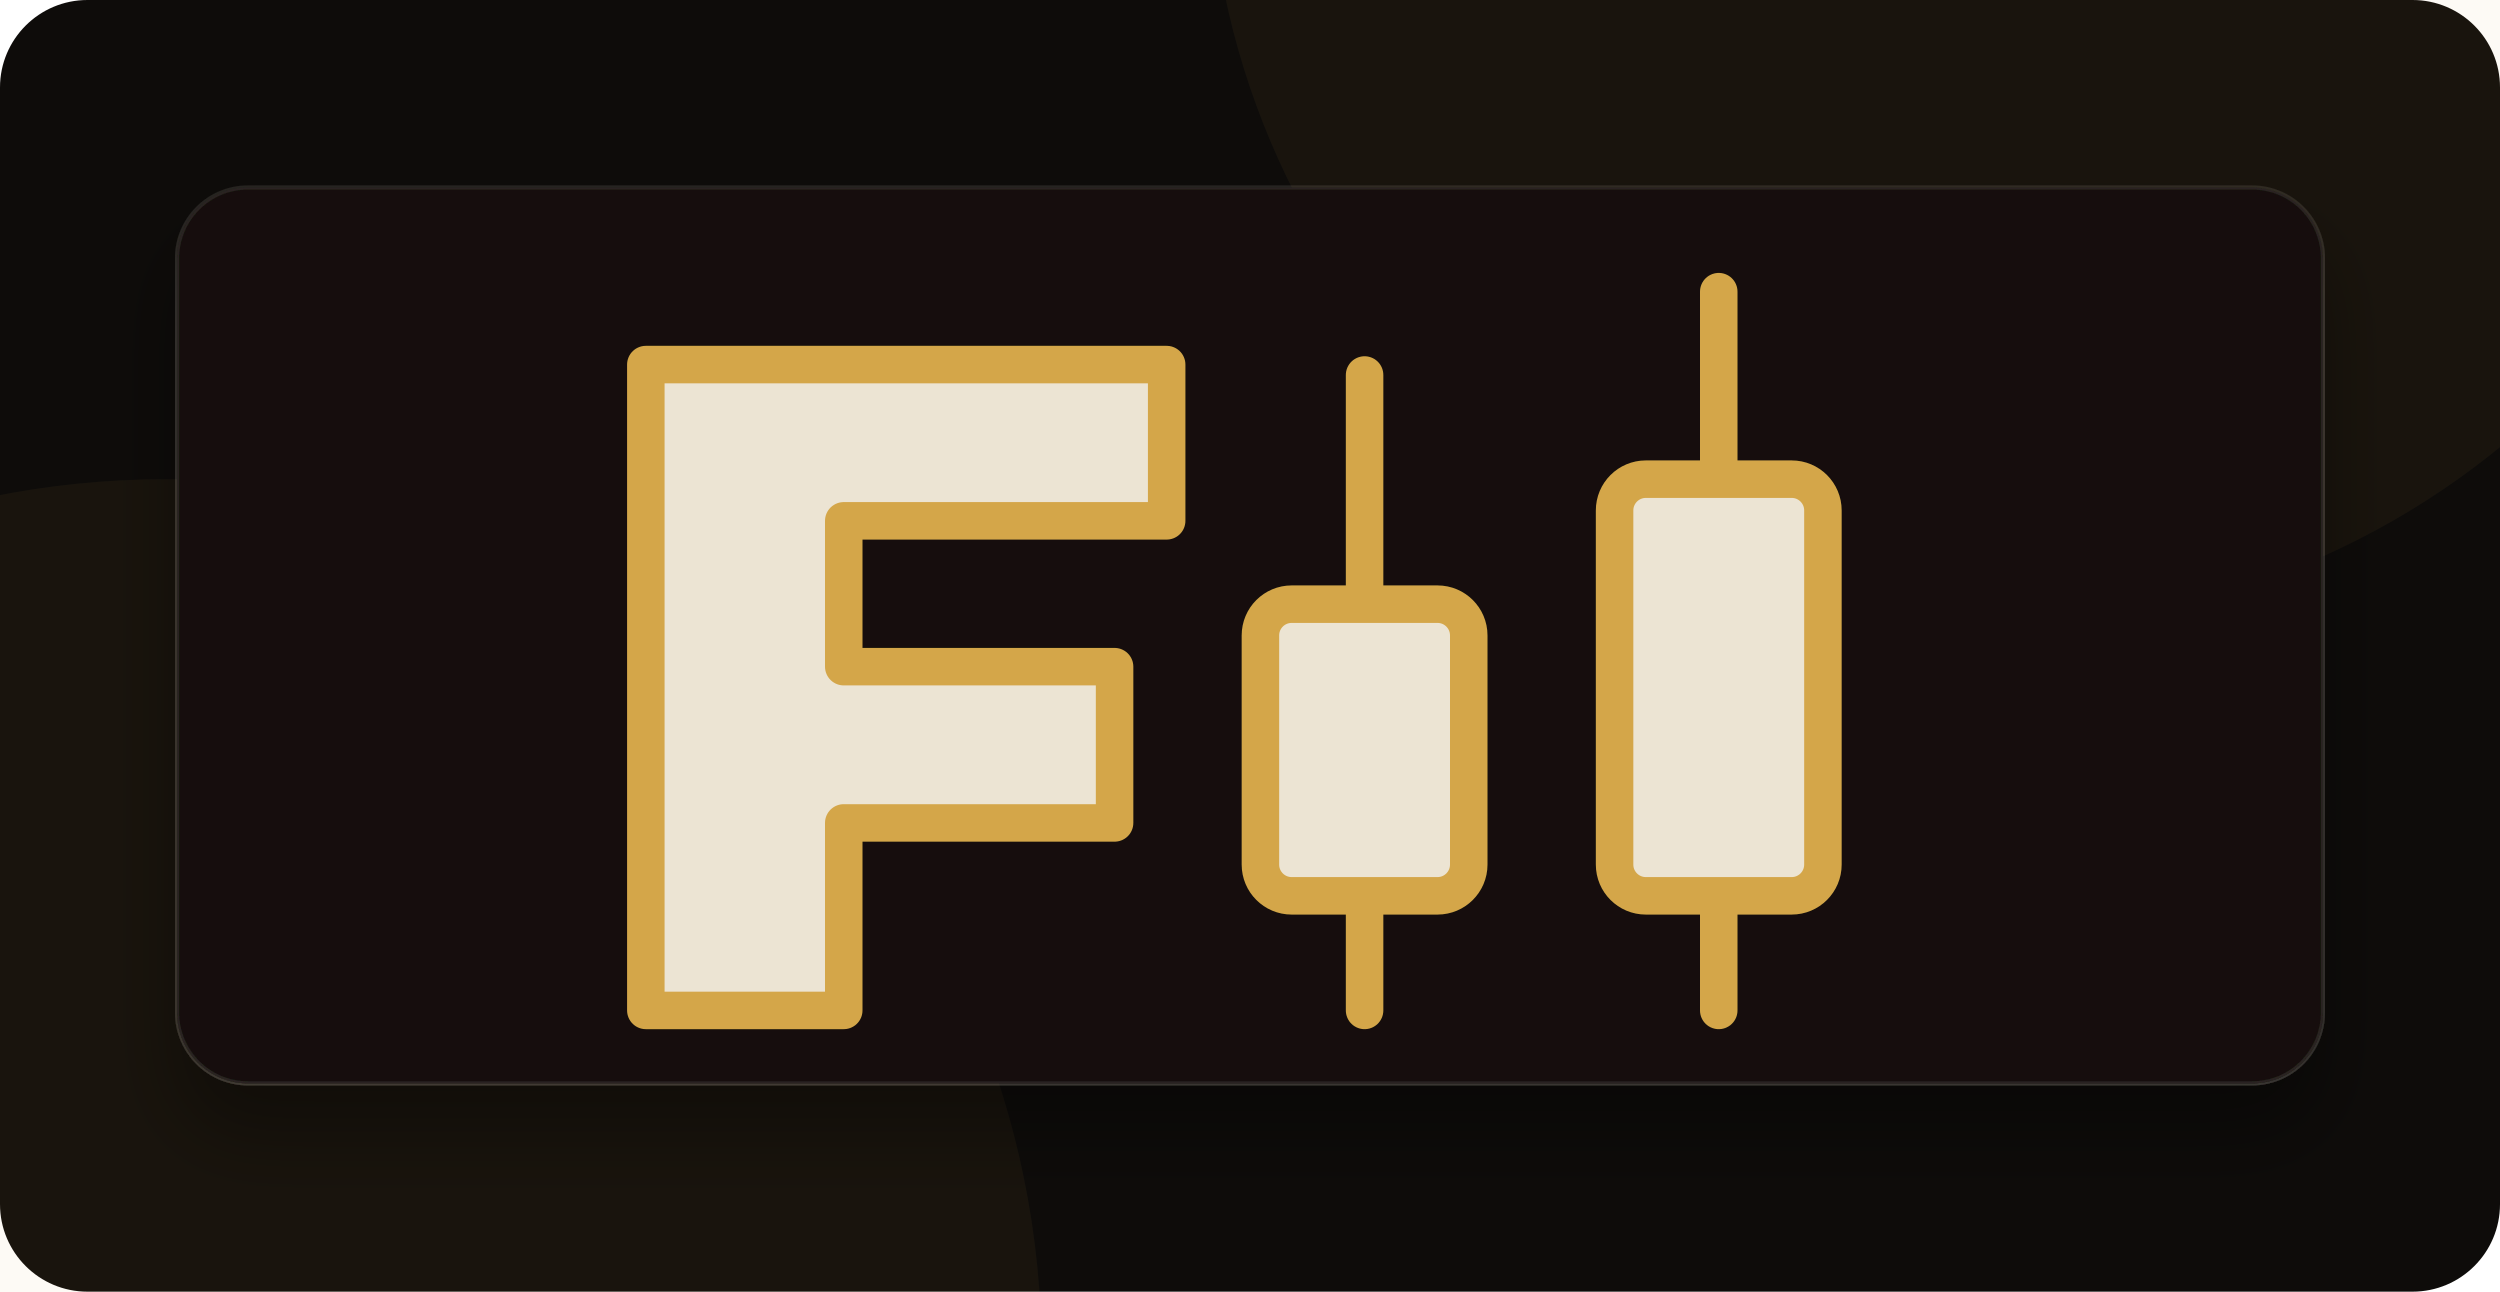
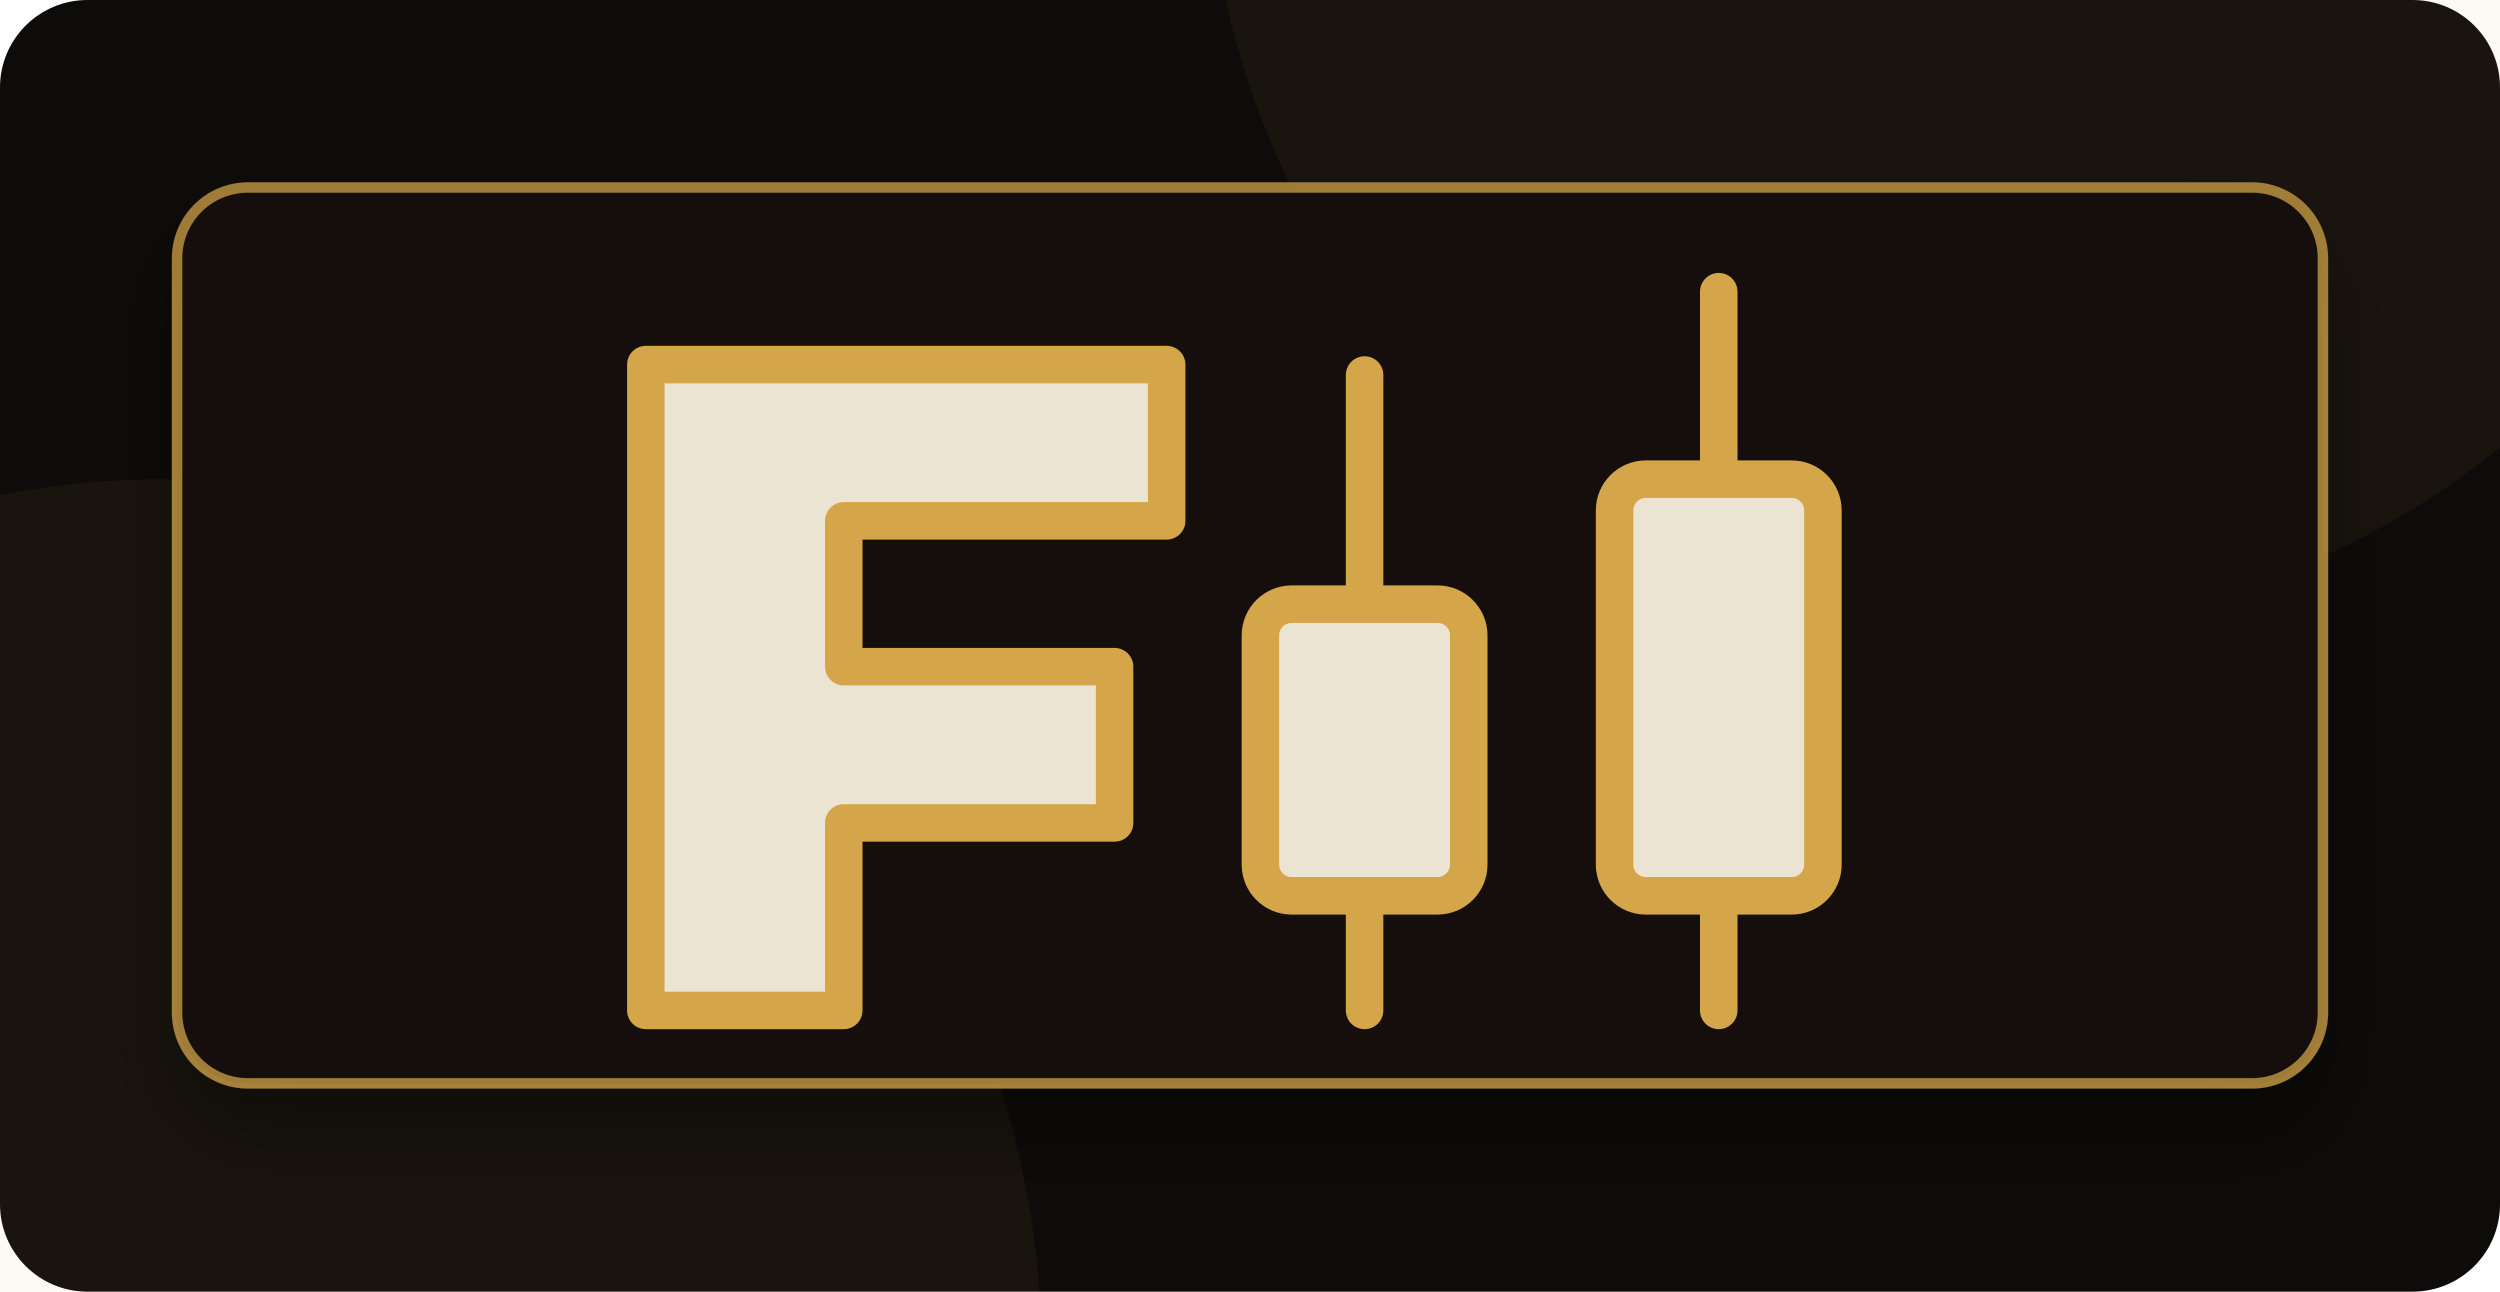
<svg xmlns="http://www.w3.org/2000/svg" width="1200" height="620" viewBox="0 0 1200 620" role="img" aria-labelledby="title desc">
  <defs>
    <filter id="shadow" x="-20%" y="-20%" width="140%" height="140%">
      <feDropShadow dx="0" dy="24" stdDeviation="18" flood-color="#000000" flood-opacity=".34" />
    </filter>
  </defs>
  <rect width="1200" height="620" rx="42" fill="#0e0c0a" />
  <circle cx="960" cy="-80" r="380" fill="#d4a64a" opacity=".055" />
  <circle cx="80" cy="650" r="420" fill="#d4a64a" opacity=".055" />
  <g filter="url(#shadow)">
-     <rect x="85" y="90" width="1030" height="430" rx="34" fill="#14100c" stroke="#ece4d3" stroke-opacity=".10" stroke-width="2" />
+     <rect x="85" y="90" width="1030" height="430" rx="34" fill="#14100c" stroke="#d4a64a" stroke-opacity=".72" stroke-width="5" />
    <g transform="translate(170 95)" fill="#ece4d3" stroke="#d4a64a" stroke-width="18">
      <path d="M140 80H390V155H235V225H365V300H235V390H140Z" stroke-linejoin="round" />
      <path d="M485 85V390" fill="none" stroke-linecap="round" />
      <rect x="435" y="195" width="100" height="140" rx="15" />
      <path d="M655 45V390" fill="none" stroke-linecap="round" />
      <rect x="605" y="135" width="100" height="200" rx="15" />
    </g>
  </g>
</svg>
